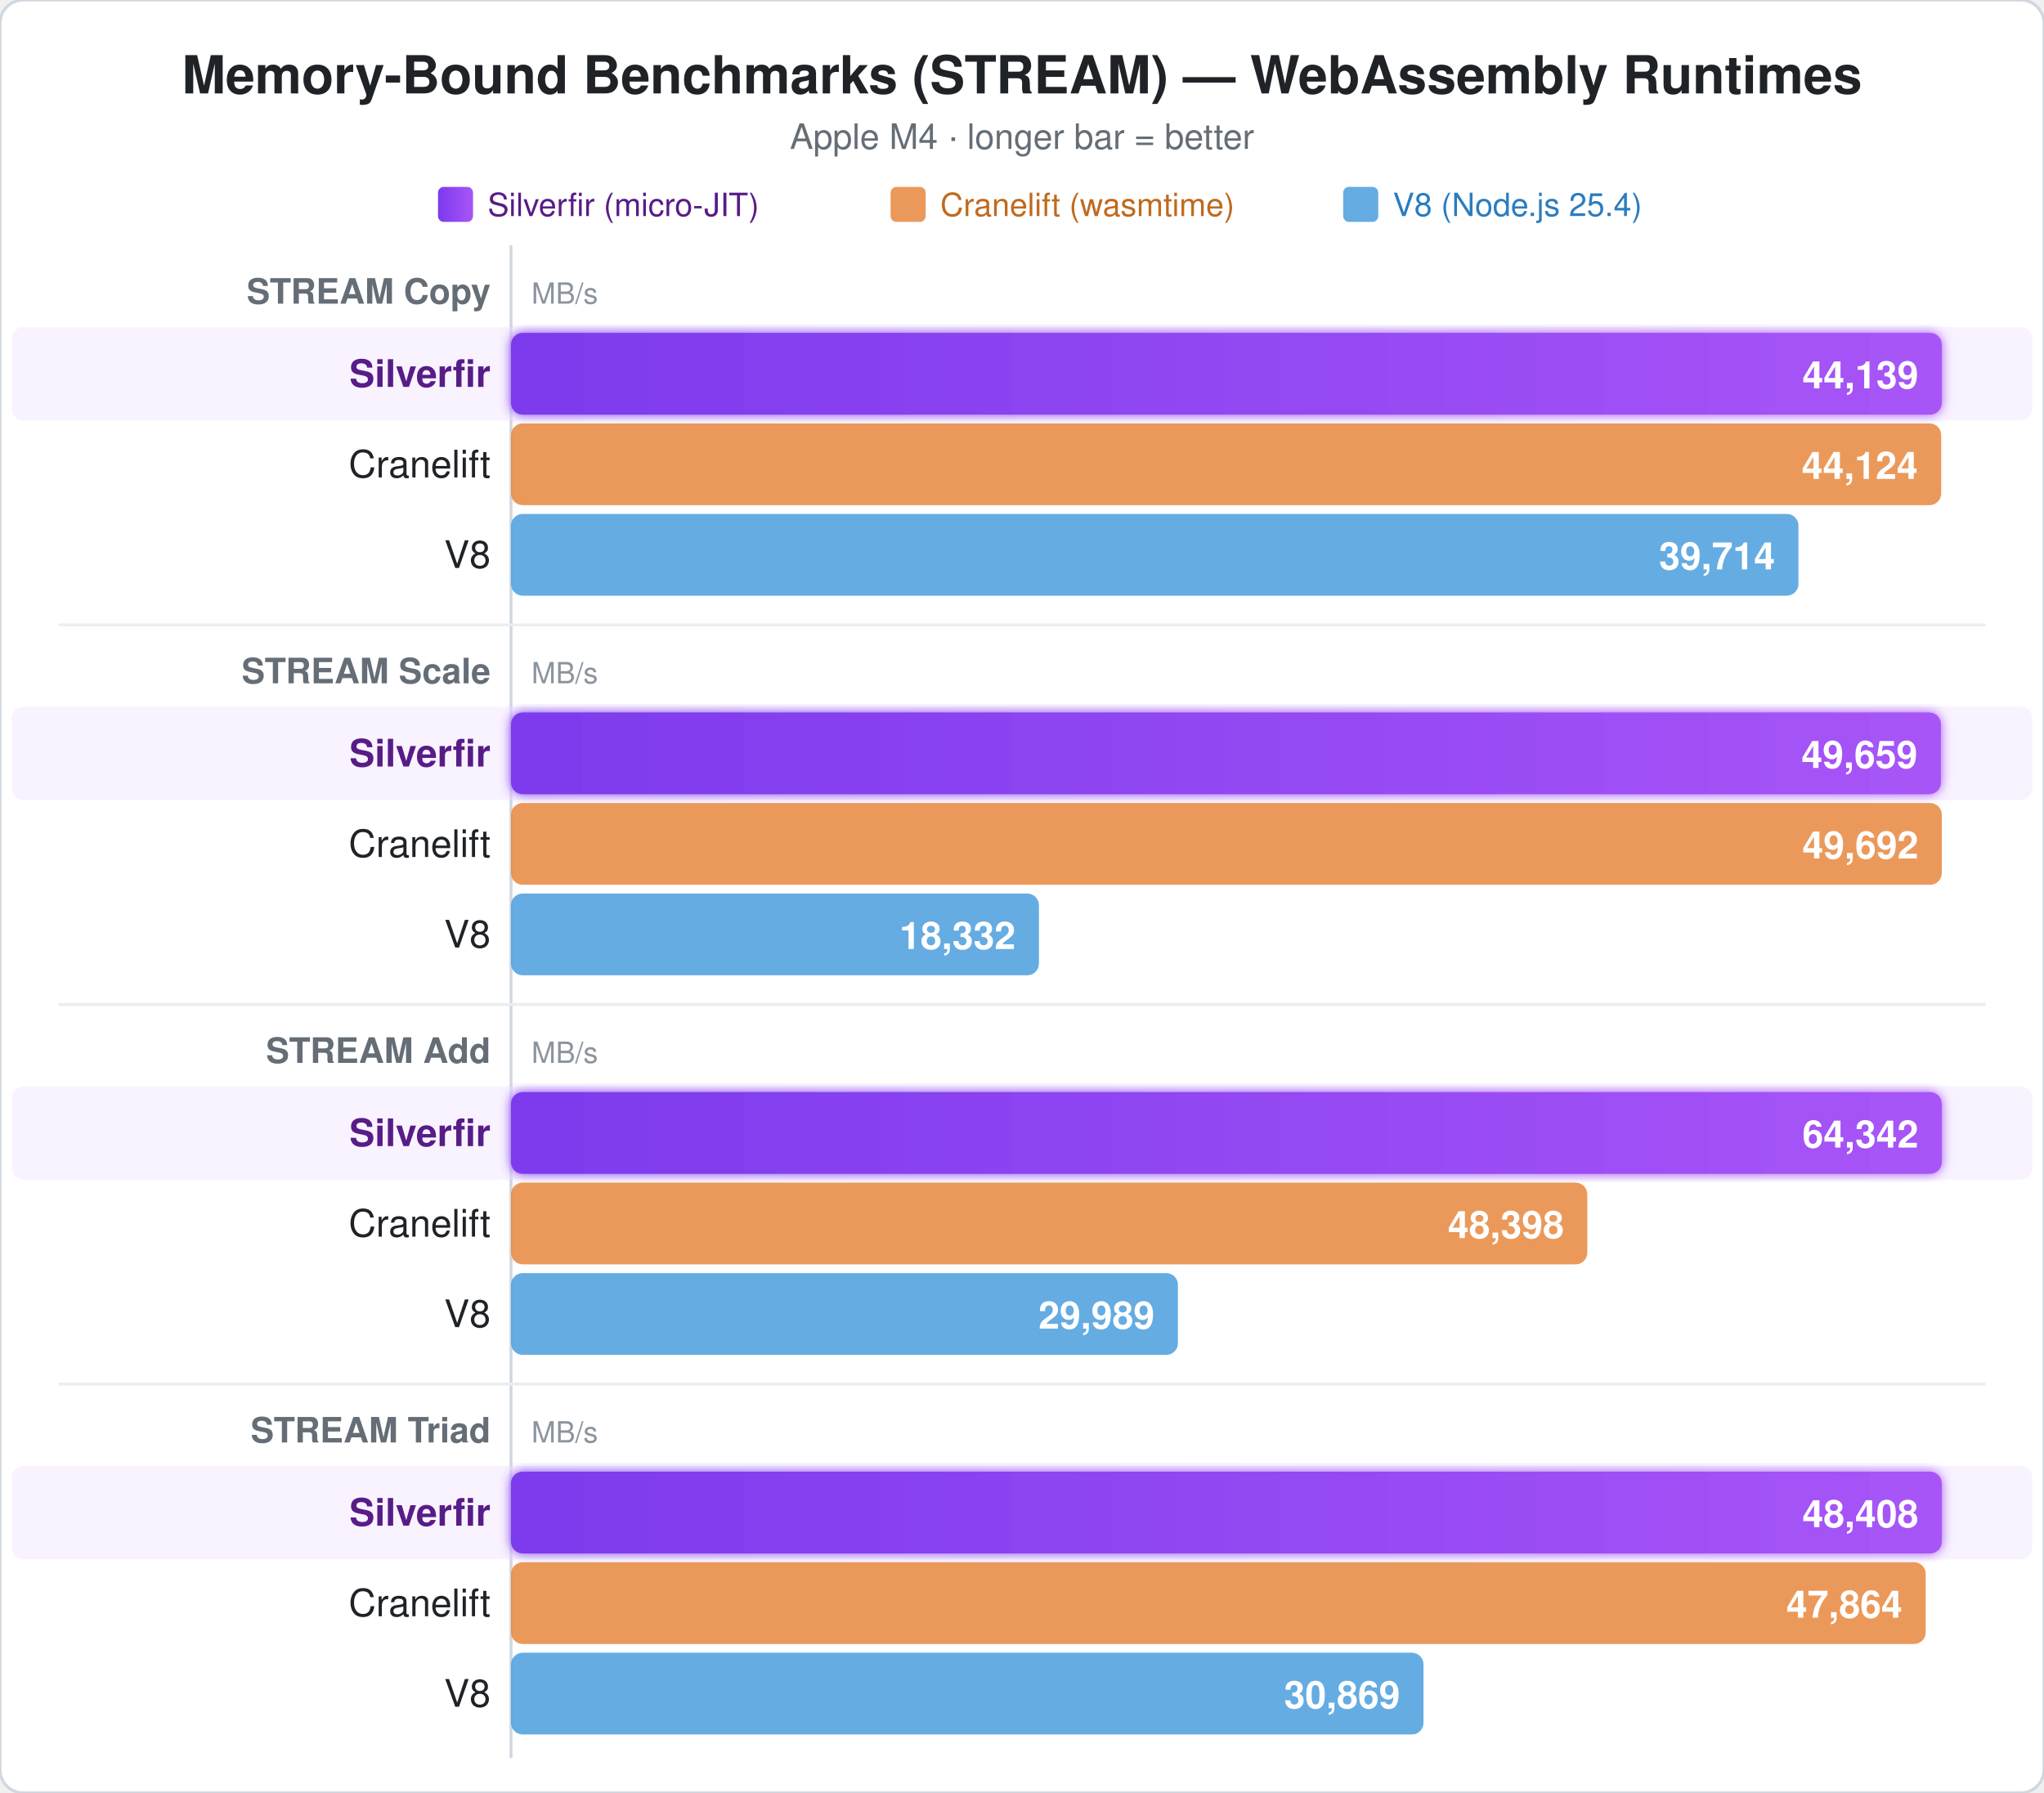
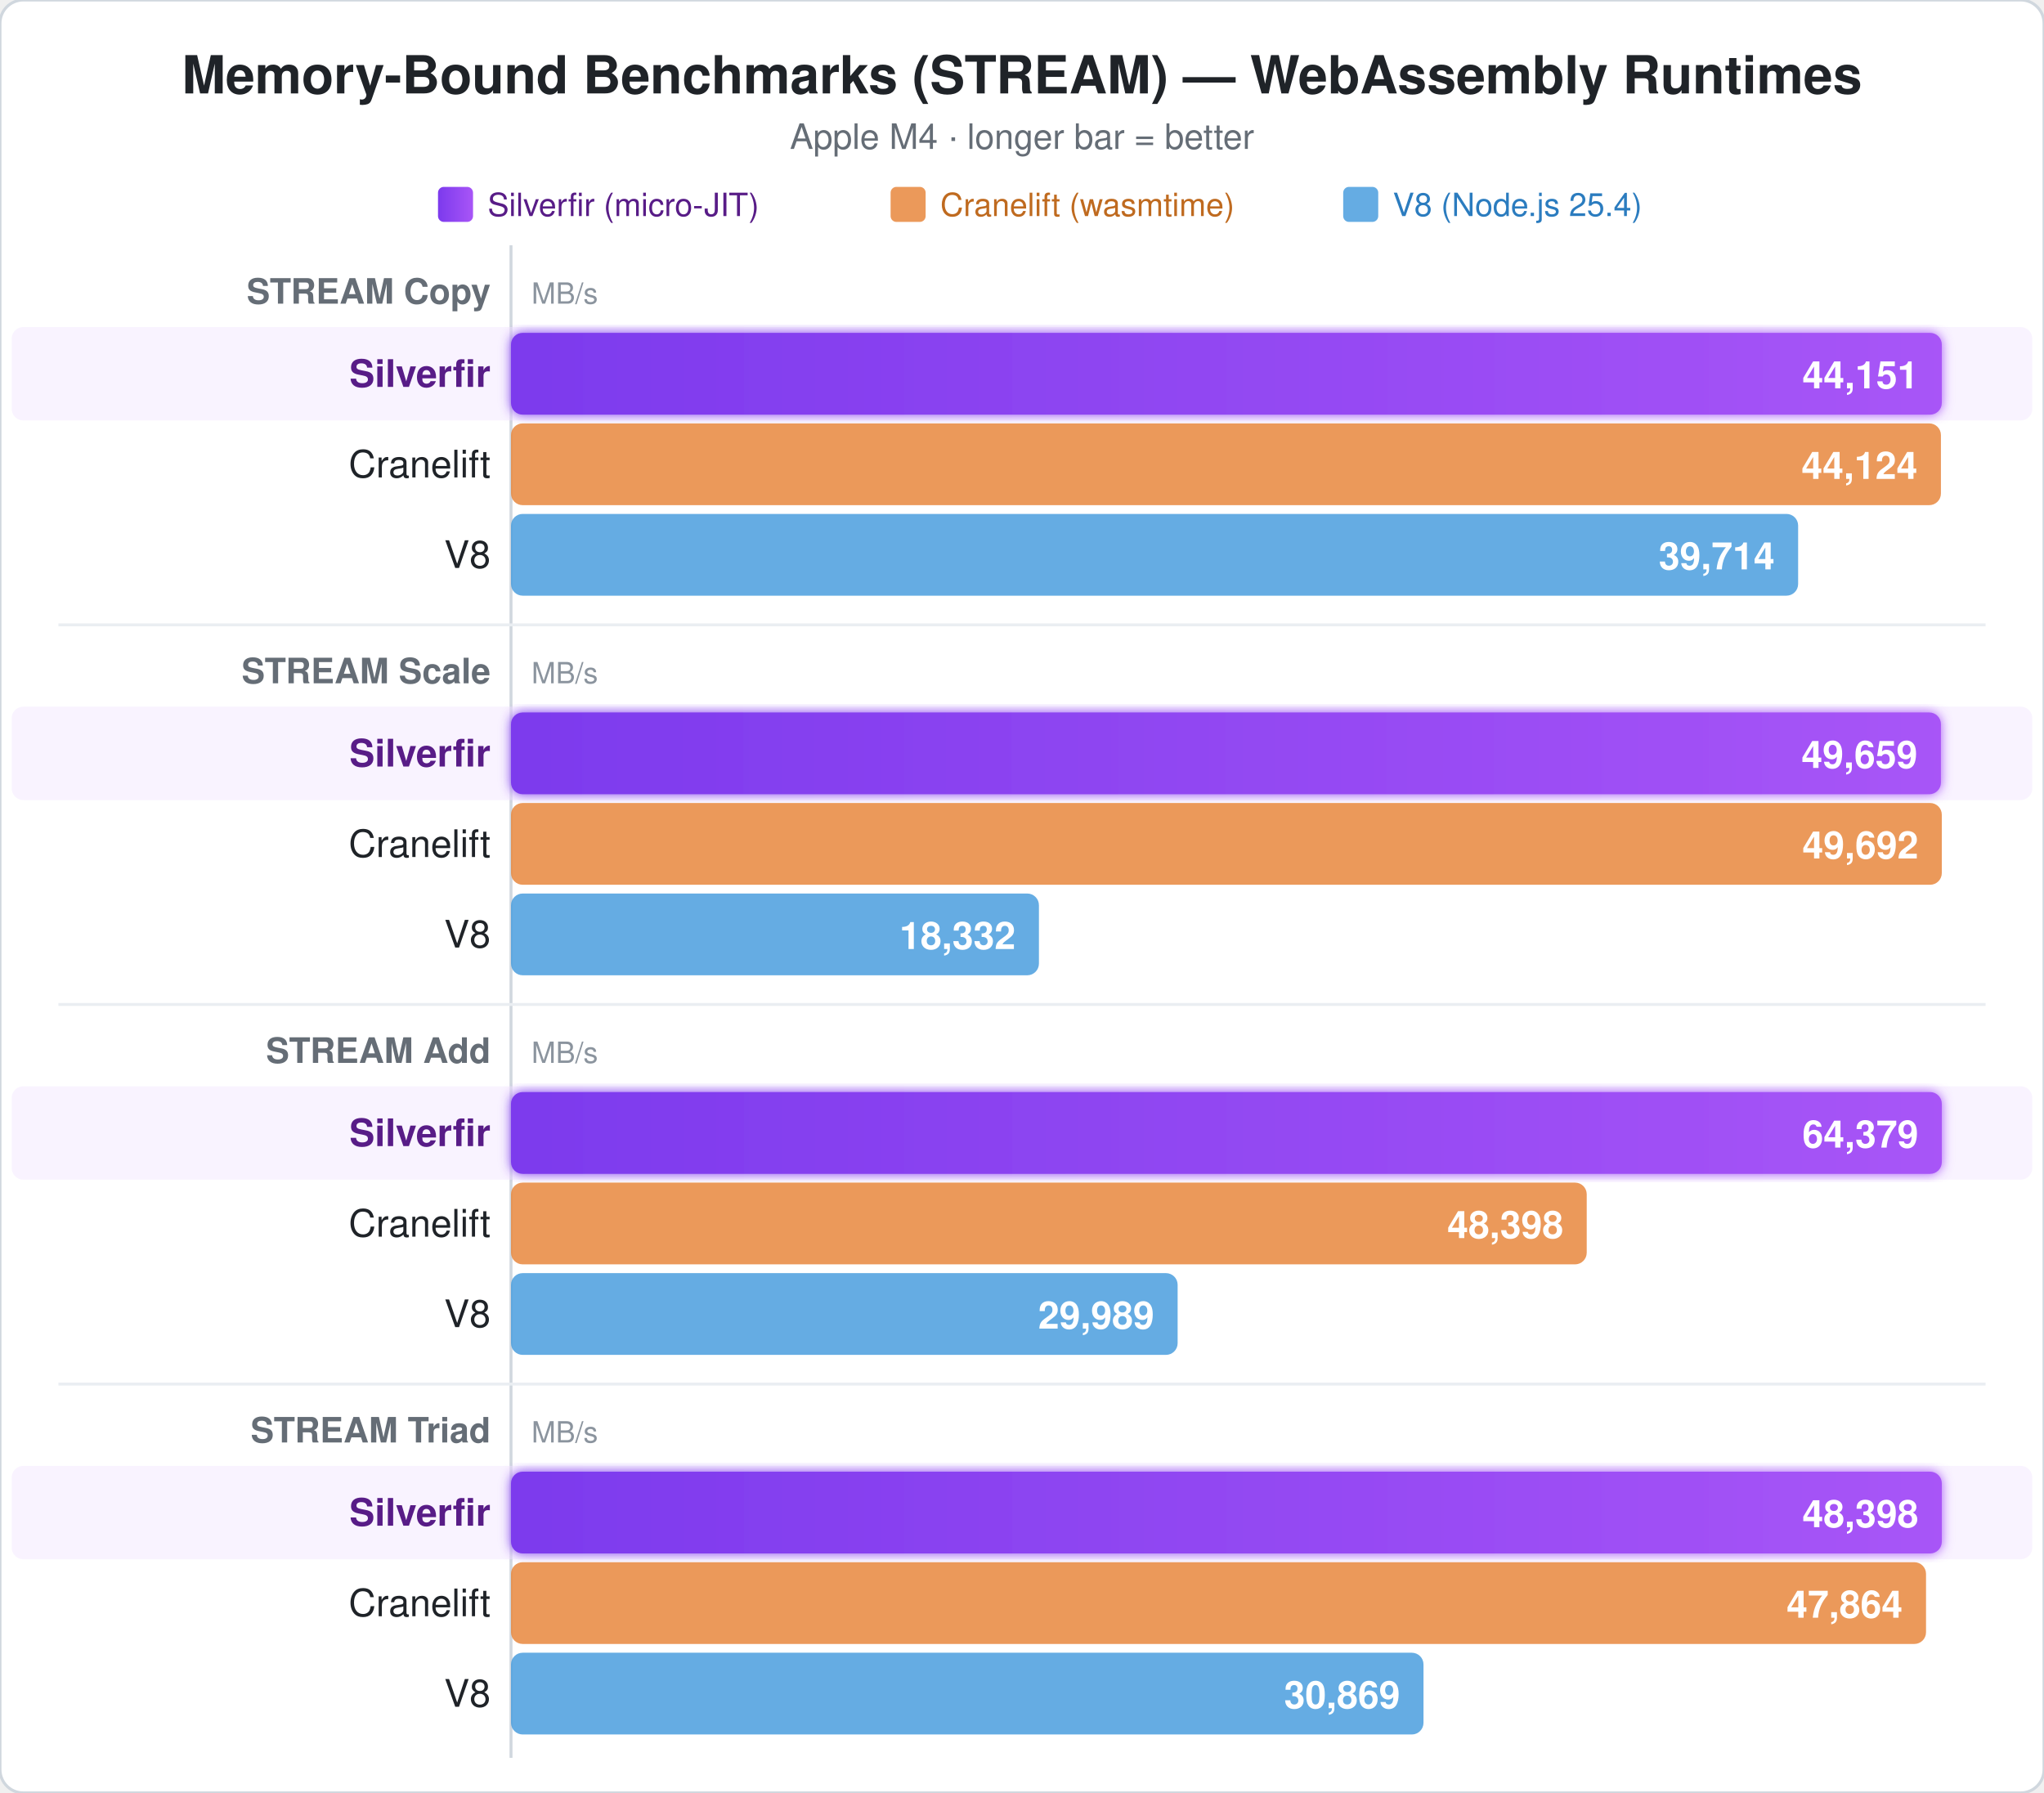
<svg xmlns="http://www.w3.org/2000/svg" role="img" viewBox="0 0 700 614" width="700" height="614">
  <defs>
    <linearGradient id="hlGrad" x1="0" y1="0" x2="1" y2="0">
      <stop offset="0%" stop-color="#7c3aed" />
      <stop offset="100%" stop-color="#a855f7" />
    </linearGradient>
    <filter id="glow">
      <feGaussianBlur stdDeviation="2" result="blur" />
      <feMerge>
        <feMergeNode in="blur" />
        <feMergeNode in="SourceGraphic" />
      </feMerge>
    </filter>
  </defs>
  <rect width="700" height="614" rx="8" ry="8" fill="#ffffff" stroke="#d0d7de" stroke-width="1" />
  <text x="350.0" y="32" text-anchor="middle" fill="#1f2328" font-family="Segoe UI,Helvetica,Arial,sans-serif" font-size="18" font-weight="600">Memory-Bound Benchmarks (STREAM) — WebAssembly Runtimes</text>
  <text x="350.0" y="51" text-anchor="middle" fill="#656d76" font-family="Segoe UI,Helvetica,Arial,sans-serif" font-size="12">Apple M4  ·  longer bar = better</text>
  <rect x="150.0" y="64" width="12" height="12" rx="2" fill="url(#hlGrad)" />
  <text x="167.0" y="74" fill="#581c87" font-family="Segoe UI,Helvetica,Arial,sans-serif" font-size="11">Silverfir (micro-JIT)</text>
  <rect x="305.0" y="64" width="12" height="12" rx="2" fill="#e8873d" opacity="0.85" />
  <text x="322.0" y="74" fill="#bf6a1f" font-family="Segoe UI,Helvetica,Arial,sans-serif" font-size="11">Cranelift (wasmtime)</text>
  <rect x="460.0" y="64" width="12" height="12" rx="2" fill="#4a9ede" opacity="0.85" />
  <text x="477.0" y="74" fill="#2b7cbf" font-family="Segoe UI,Helvetica,Arial,sans-serif" font-size="11">V8 (Node.js 25.4)</text>
  <line x1="175" y1="84" x2="175" y2="602" stroke="#d0d7de" stroke-width="1" />
  <text x="168" y="104.0" text-anchor="end" fill="#656d76" font-family="Segoe UI,Helvetica,Arial,sans-serif" font-size="12" font-weight="600">STREAM Copy</text>
  <text x="182" y="104.0" fill="#8b949e" font-family="Segoe UI,Helvetica,Arial,sans-serif" font-size="10">MB/s</text>
  <rect x="4" y="112" width="692" height="32" rx="4" fill="#f3e8ff" opacity="0.5" />
  <text x="168" y="132.5" text-anchor="end" fill="#581c87" font-family="Segoe UI,Helvetica,Arial,sans-serif" font-size="13" font-weight="700">Silverfir</text>
  <rect x="175" y="114" width="490.0" height="28" rx="4" fill="url(#hlGrad)" filter="url(#glow)">
    <animate attributeName="width" from="0" to="490.0" dur="0.35s" fill="freeze" />
  </rect>
-   <text x="657.0" y="133.0" text-anchor="end" fill="#ffffff" font-family="Segoe UI,Helvetica,Arial,sans-serif" font-size="13" font-weight="700">44,139</text>
+   <text x="657.0" y="133.0" text-anchor="end" fill="#ffffff" font-family="Segoe UI,Helvetica,Arial,sans-serif" font-size="13" font-weight="700">44,151</text>
  <text x="168" y="163.5" text-anchor="end" fill="#1f2328" font-family="Segoe UI,Helvetica,Arial,sans-serif" font-size="13" font-weight="400">Cranelift</text>
-   <rect x="175" y="145" width="489.8" height="28" rx="4" fill="#e8873d" opacity="0.85">
-     <animate attributeName="width" from="0" to="489.8" dur="0.39s" fill="freeze" />
+   <rect x="175" y="145" width="489.7" height="28" rx="4" fill="#e8873d" opacity="0.85">
+     <animate attributeName="width" from="0" to="489.7" dur="0.39s" fill="freeze" />
  </rect>
-   <text x="656.8" y="164.0" text-anchor="end" fill="#ffffff" font-family="Segoe UI,Helvetica,Arial,sans-serif" font-size="13" font-weight="700">44,124</text>
+   <text x="656.7" y="164.0" text-anchor="end" fill="#ffffff" font-family="Segoe UI,Helvetica,Arial,sans-serif" font-size="13" font-weight="700">44,124</text>
  <text x="168" y="194.5" text-anchor="end" fill="#1f2328" font-family="Segoe UI,Helvetica,Arial,sans-serif" font-size="13" font-weight="400">V8</text>
-   <rect x="175" y="176" width="440.9" height="28" rx="4" fill="#4a9ede" opacity="0.85">
-     <animate attributeName="width" from="0" to="440.9" dur="0.43s" fill="freeze" />
+   <rect x="175" y="176" width="440.8" height="28" rx="4" fill="#4a9ede" opacity="0.85">
+     <animate attributeName="width" from="0" to="440.8" dur="0.43s" fill="freeze" />
  </rect>
-   <text x="607.9" y="195.0" text-anchor="end" fill="#ffffff" font-family="Segoe UI,Helvetica,Arial,sans-serif" font-size="13" font-weight="700">39,714</text>
+   <text x="607.8" y="195.0" text-anchor="end" fill="#ffffff" font-family="Segoe UI,Helvetica,Arial,sans-serif" font-size="13" font-weight="700">39,714</text>
  <line x1="20" y1="214" x2="680" y2="214" stroke="#eaeef2" stroke-width="1" />
  <text x="168" y="234.0" text-anchor="end" fill="#656d76" font-family="Segoe UI,Helvetica,Arial,sans-serif" font-size="12" font-weight="600">STREAM Scale</text>
  <text x="182" y="234.0" fill="#8b949e" font-family="Segoe UI,Helvetica,Arial,sans-serif" font-size="10">MB/s</text>
  <rect x="4" y="242" width="692" height="32" rx="4" fill="#f3e8ff" opacity="0.5" />
  <text x="168" y="262.5" text-anchor="end" fill="#581c87" font-family="Segoe UI,Helvetica,Arial,sans-serif" font-size="13" font-weight="700">Silverfir</text>
  <rect x="175" y="244" width="489.7" height="28" rx="4" fill="url(#hlGrad)" filter="url(#glow)">
    <animate attributeName="width" from="0" to="489.7" dur="0.39s" fill="freeze" />
  </rect>
  <text x="656.7" y="263.0" text-anchor="end" fill="#ffffff" font-family="Segoe UI,Helvetica,Arial,sans-serif" font-size="13" font-weight="700">49,659</text>
  <text x="168" y="293.5" text-anchor="end" fill="#1f2328" font-family="Segoe UI,Helvetica,Arial,sans-serif" font-size="13" font-weight="400">Cranelift</text>
  <rect x="175" y="275" width="490.0" height="28" rx="4" fill="#e8873d" opacity="0.85">
    <animate attributeName="width" from="0" to="490.0" dur="0.43s" fill="freeze" />
  </rect>
  <text x="657.0" y="294.0" text-anchor="end" fill="#ffffff" font-family="Segoe UI,Helvetica,Arial,sans-serif" font-size="13" font-weight="700">49,692</text>
  <text x="168" y="324.5" text-anchor="end" fill="#1f2328" font-family="Segoe UI,Helvetica,Arial,sans-serif" font-size="13" font-weight="400">V8</text>
  <rect x="175" y="306" width="180.8" height="28" rx="4" fill="#4a9ede" opacity="0.85">
    <animate attributeName="width" from="0" to="180.8" dur="0.47s" fill="freeze" />
  </rect>
  <text x="347.8" y="325.0" text-anchor="end" fill="#ffffff" font-family="Segoe UI,Helvetica,Arial,sans-serif" font-size="13" font-weight="700">18,332</text>
  <line x1="20" y1="344" x2="680" y2="344" stroke="#eaeef2" stroke-width="1" />
  <text x="168" y="364.0" text-anchor="end" fill="#656d76" font-family="Segoe UI,Helvetica,Arial,sans-serif" font-size="12" font-weight="600">STREAM Add</text>
  <text x="182" y="364.0" fill="#8b949e" font-family="Segoe UI,Helvetica,Arial,sans-serif" font-size="10">MB/s</text>
  <rect x="4" y="372" width="692" height="32" rx="4" fill="#f3e8ff" opacity="0.5" />
  <text x="168" y="392.5" text-anchor="end" fill="#581c87" font-family="Segoe UI,Helvetica,Arial,sans-serif" font-size="13" font-weight="700">Silverfir</text>
  <rect x="175" y="374" width="490.0" height="28" rx="4" fill="url(#hlGrad)" filter="url(#glow)">
    <animate attributeName="width" from="0" to="490.0" dur="0.43s" fill="freeze" />
  </rect>
-   <text x="657.0" y="393.0" text-anchor="end" fill="#ffffff" font-family="Segoe UI,Helvetica,Arial,sans-serif" font-size="13" font-weight="700">64,342</text>
+   <text x="657.0" y="393.0" text-anchor="end" fill="#ffffff" font-family="Segoe UI,Helvetica,Arial,sans-serif" font-size="13" font-weight="700">64,379</text>
  <text x="168" y="423.5" text-anchor="end" fill="#1f2328" font-family="Segoe UI,Helvetica,Arial,sans-serif" font-size="13" font-weight="400">Cranelift</text>
-   <rect x="175" y="405" width="368.6" height="28" rx="4" fill="#e8873d" opacity="0.85">
-     <animate attributeName="width" from="0" to="368.6" dur="0.47s" fill="freeze" />
+   <rect x="175" y="405" width="368.4" height="28" rx="4" fill="#e8873d" opacity="0.85">
+     <animate attributeName="width" from="0" to="368.4" dur="0.47s" fill="freeze" />
  </rect>
-   <text x="535.6" y="424.0" text-anchor="end" fill="#ffffff" font-family="Segoe UI,Helvetica,Arial,sans-serif" font-size="13" font-weight="700">48,398</text>
+   <text x="535.4" y="424.0" text-anchor="end" fill="#ffffff" font-family="Segoe UI,Helvetica,Arial,sans-serif" font-size="13" font-weight="700">48,398</text>
  <text x="168" y="454.5" text-anchor="end" fill="#1f2328" font-family="Segoe UI,Helvetica,Arial,sans-serif" font-size="13" font-weight="400">V8</text>
-   <rect x="175" y="436" width="228.4" height="28" rx="4" fill="#4a9ede" opacity="0.85">
-     <animate attributeName="width" from="0" to="228.4" dur="0.51s" fill="freeze" />
+   <rect x="175" y="436" width="228.3" height="28" rx="4" fill="#4a9ede" opacity="0.85">
+     <animate attributeName="width" from="0" to="228.3" dur="0.51s" fill="freeze" />
  </rect>
-   <text x="395.4" y="455.0" text-anchor="end" fill="#ffffff" font-family="Segoe UI,Helvetica,Arial,sans-serif" font-size="13" font-weight="700">29,989</text>
+   <text x="395.3" y="455.0" text-anchor="end" fill="#ffffff" font-family="Segoe UI,Helvetica,Arial,sans-serif" font-size="13" font-weight="700">29,989</text>
  <line x1="20" y1="474" x2="680" y2="474" stroke="#eaeef2" stroke-width="1" />
  <text x="168" y="494.0" text-anchor="end" fill="#656d76" font-family="Segoe UI,Helvetica,Arial,sans-serif" font-size="12" font-weight="600">STREAM Triad</text>
  <text x="182" y="494.0" fill="#8b949e" font-family="Segoe UI,Helvetica,Arial,sans-serif" font-size="10">MB/s</text>
  <rect x="4" y="502" width="692" height="32" rx="4" fill="#f3e8ff" opacity="0.5" />
  <text x="168" y="522.5" text-anchor="end" fill="#581c87" font-family="Segoe UI,Helvetica,Arial,sans-serif" font-size="13" font-weight="700">Silverfir</text>
  <rect x="175" y="504" width="490.0" height="28" rx="4" fill="url(#hlGrad)" filter="url(#glow)">
    <animate attributeName="width" from="0" to="490.0" dur="0.47s" fill="freeze" />
  </rect>
-   <text x="657.0" y="523.0" text-anchor="end" fill="#ffffff" font-family="Segoe UI,Helvetica,Arial,sans-serif" font-size="13" font-weight="700">48,408</text>
+   <text x="657.0" y="523.0" text-anchor="end" fill="#ffffff" font-family="Segoe UI,Helvetica,Arial,sans-serif" font-size="13" font-weight="700">48,398</text>
  <text x="168" y="553.5" text-anchor="end" fill="#1f2328" font-family="Segoe UI,Helvetica,Arial,sans-serif" font-size="13" font-weight="400">Cranelift</text>
-   <rect x="175" y="535" width="484.5" height="28" rx="4" fill="#e8873d" opacity="0.85">
-     <animate attributeName="width" from="0" to="484.5" dur="0.51s" fill="freeze" />
+   <rect x="175" y="535" width="484.6" height="28" rx="4" fill="#e8873d" opacity="0.85">
+     <animate attributeName="width" from="0" to="484.6" dur="0.51s" fill="freeze" />
  </rect>
-   <text x="651.5" y="554.0" text-anchor="end" fill="#ffffff" font-family="Segoe UI,Helvetica,Arial,sans-serif" font-size="13" font-weight="700">47,864</text>
+   <text x="651.6" y="554.0" text-anchor="end" fill="#ffffff" font-family="Segoe UI,Helvetica,Arial,sans-serif" font-size="13" font-weight="700">47,864</text>
  <text x="168" y="584.5" text-anchor="end" fill="#1f2328" font-family="Segoe UI,Helvetica,Arial,sans-serif" font-size="13" font-weight="400">V8</text>
  <rect x="175" y="566" width="312.5" height="28" rx="4" fill="#4a9ede" opacity="0.85">
    <animate attributeName="width" from="0" to="312.5" dur="0.55s" fill="freeze" />
  </rect>
  <text x="479.5" y="585.0" text-anchor="end" fill="#ffffff" font-family="Segoe UI,Helvetica,Arial,sans-serif" font-size="13" font-weight="700">30,869</text>
</svg>
